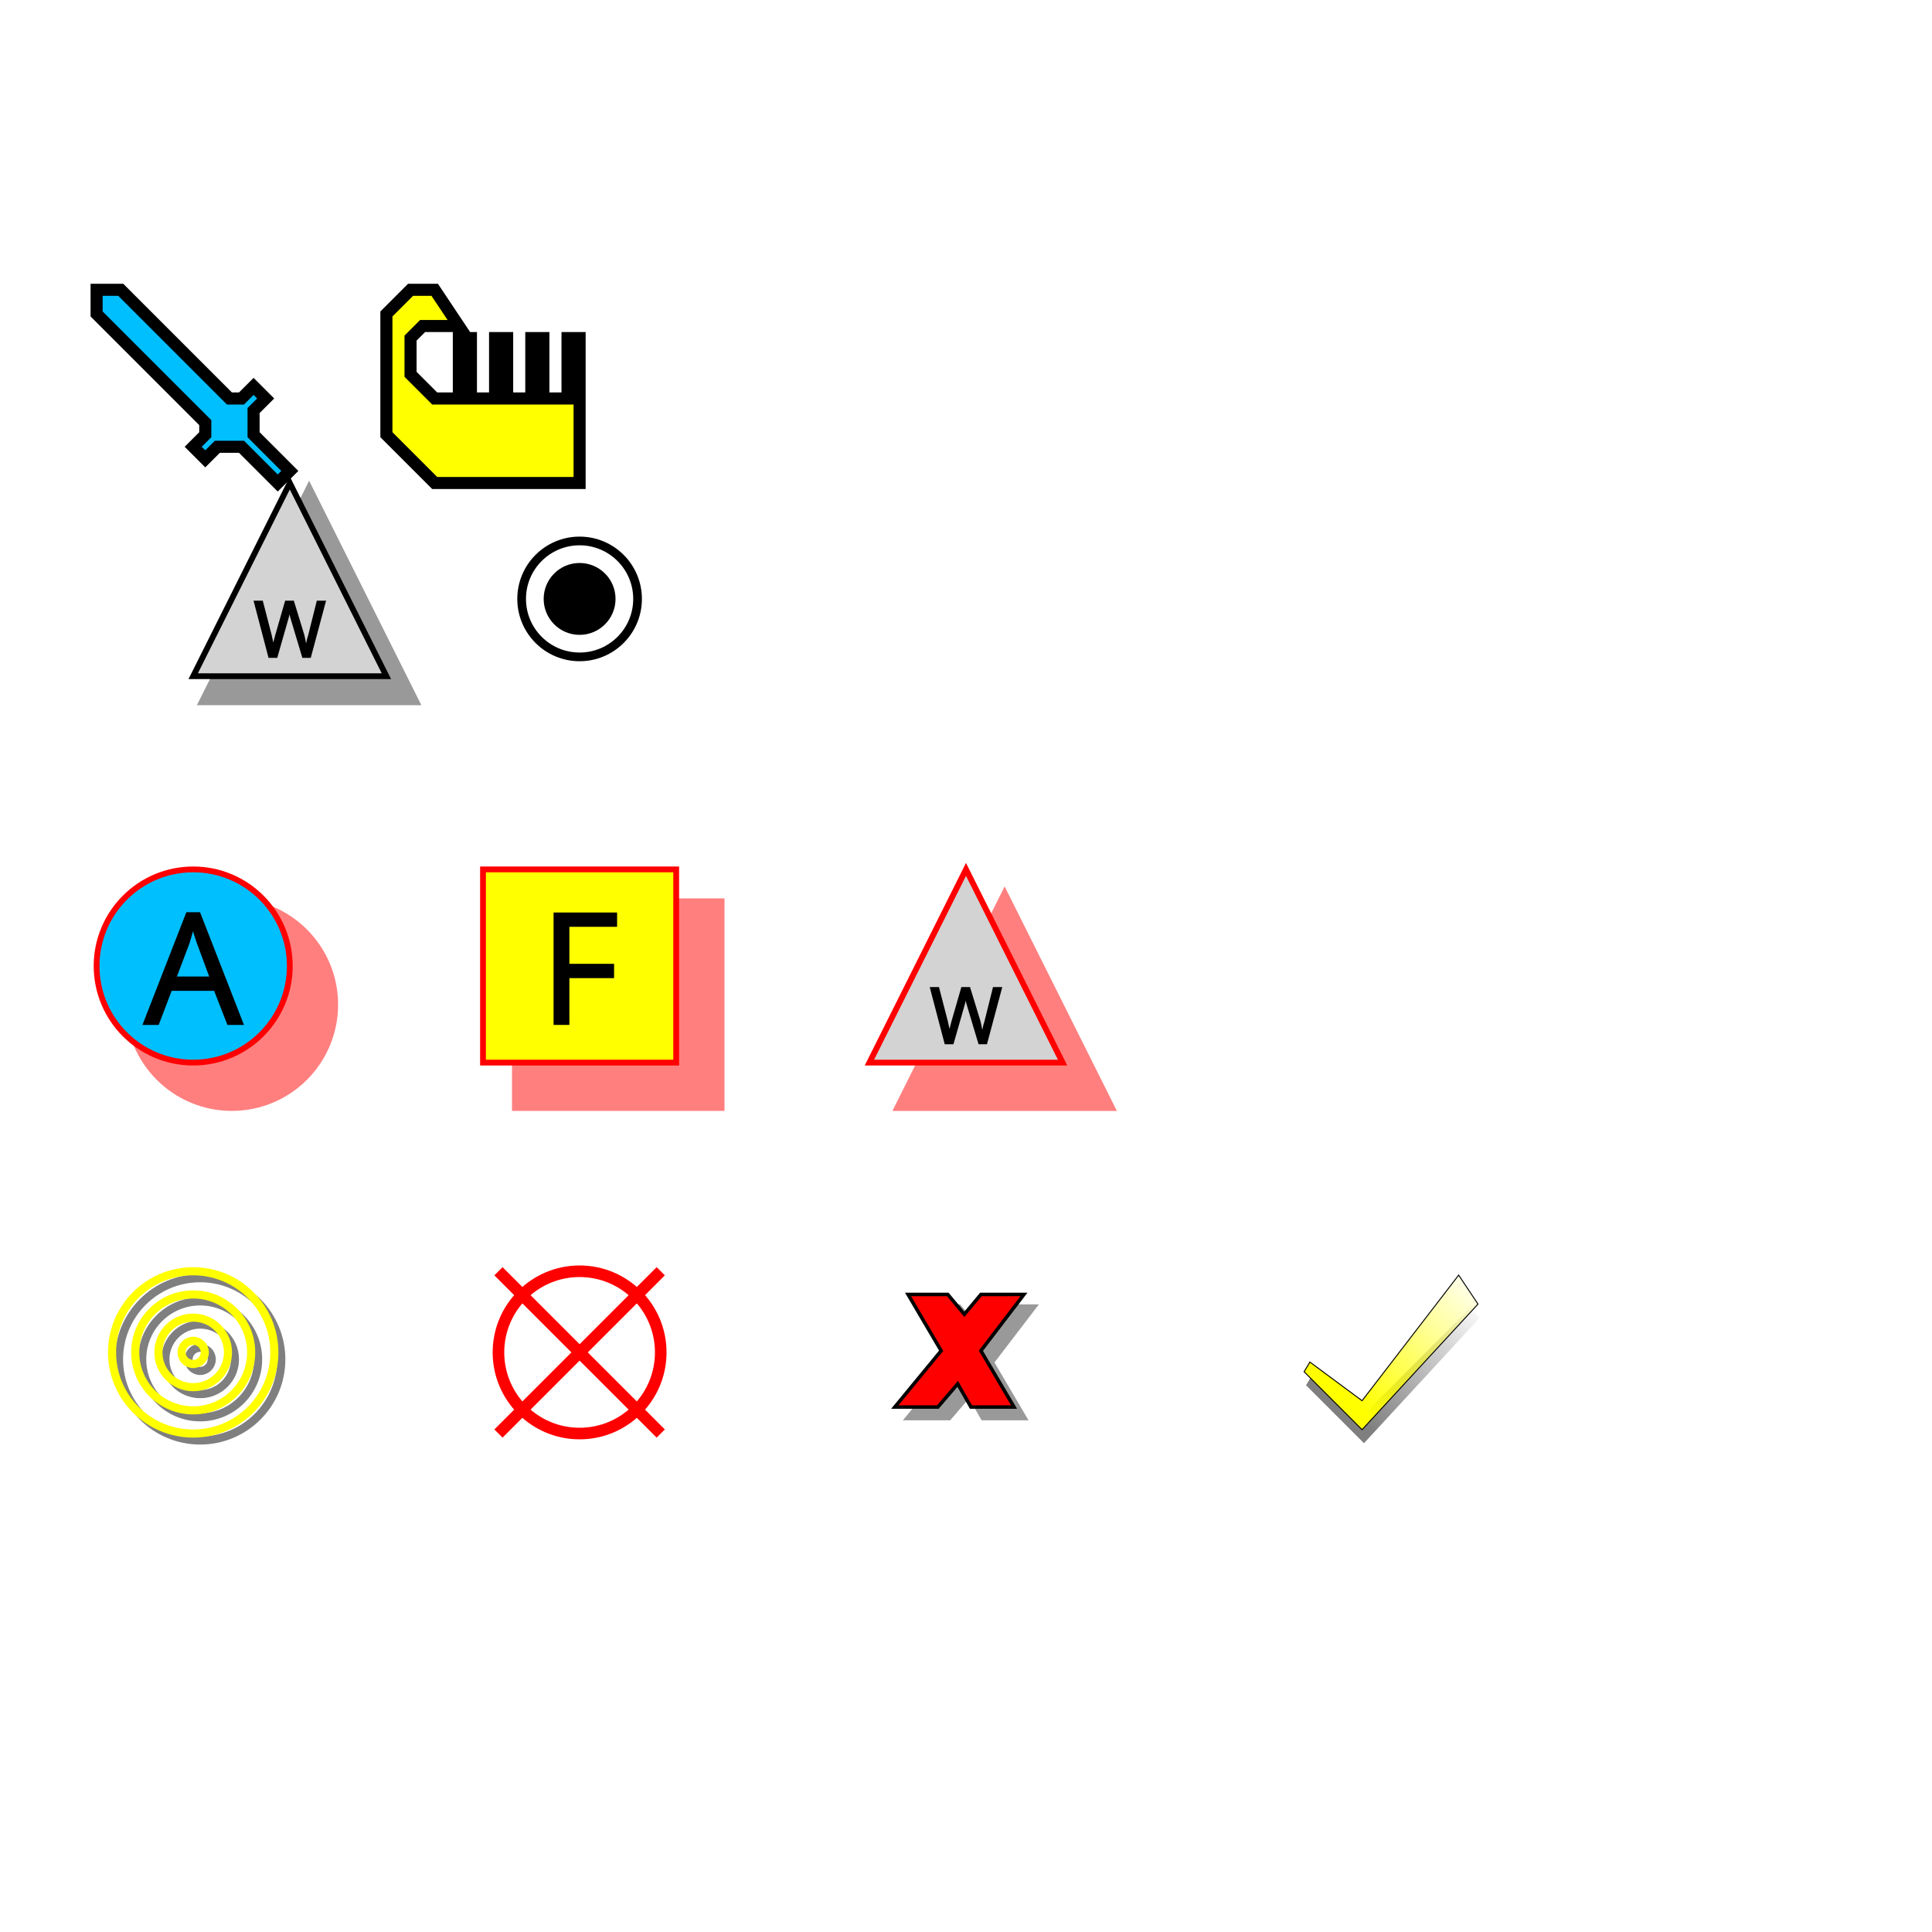
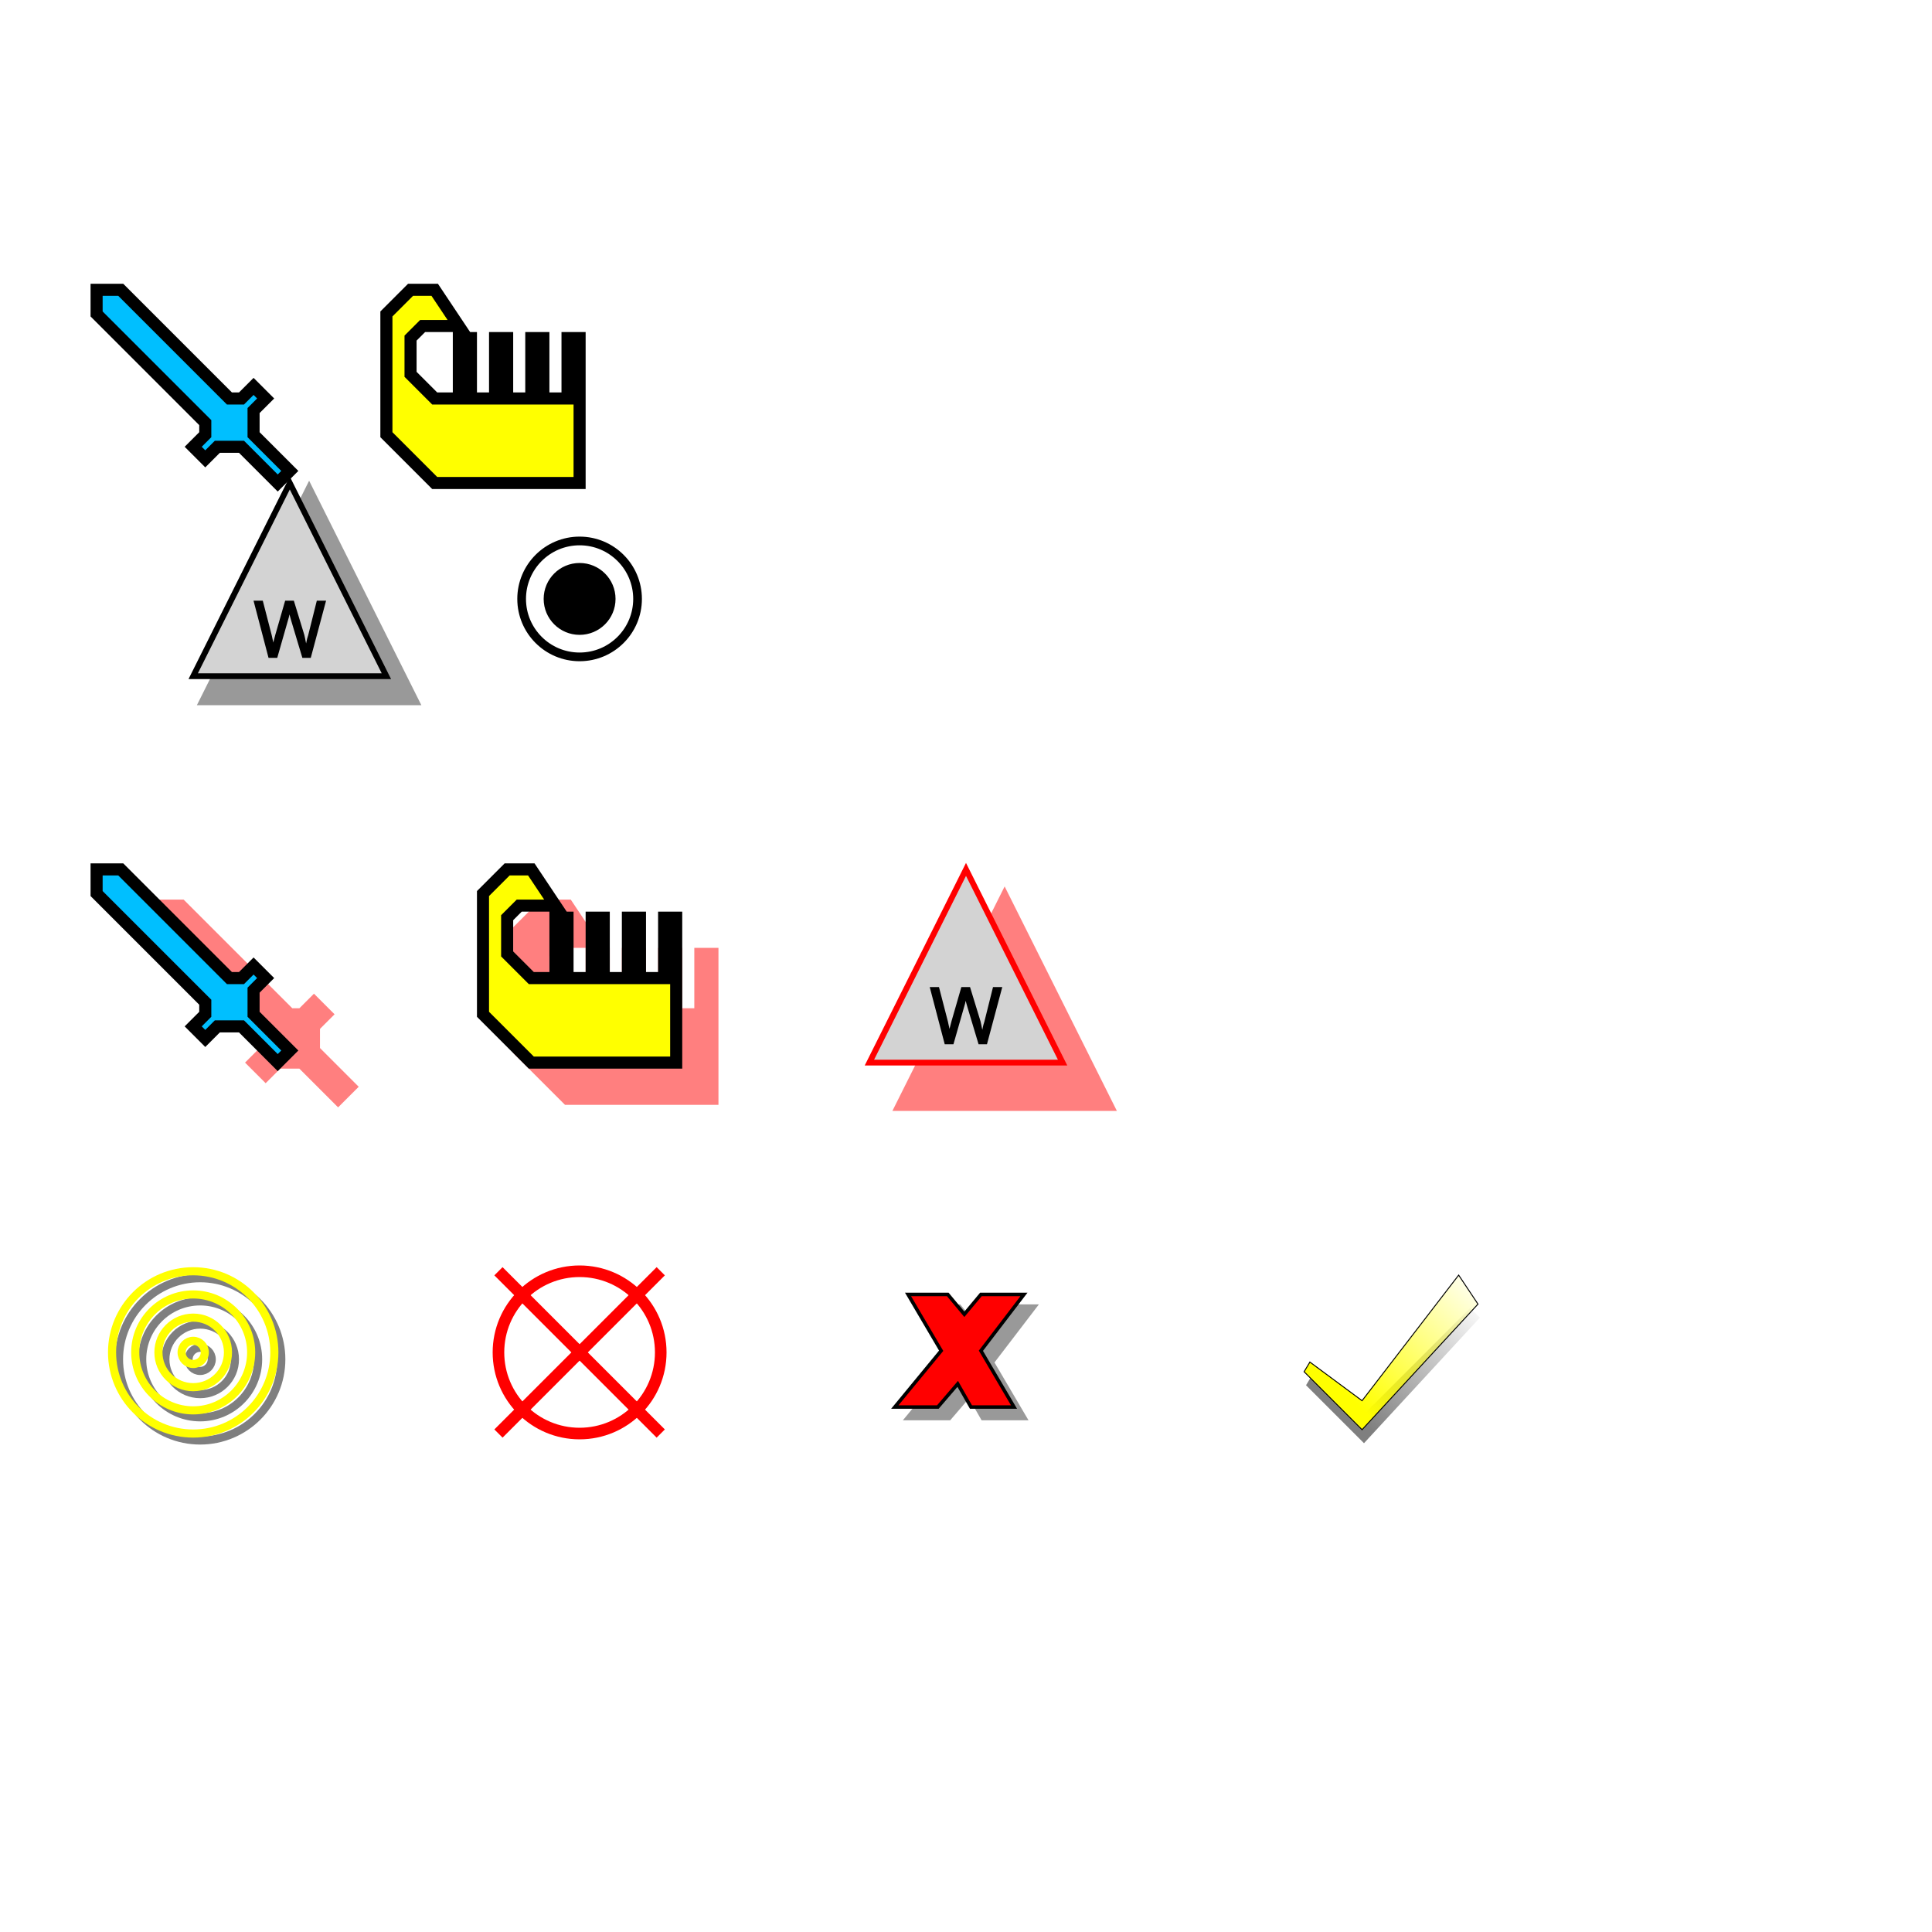
<svg xmlns="http://www.w3.org/2000/svg" xmlns:xlink="http://www.w3.org/1999/xlink" width="500" height="500">
  <defs>
    <style type="text/css">
		
		/* Symbol private styles. Always start with "sym" to avoid name collisions! */
		
		.symBuildShadow 	{fill:none;stroke:black;opacity:0.5;stroke-width:7;}
		.symBuild 		{stroke:yellow;stroke-width:7;fill:none;}
		.symRemove		{stroke:red;stroke-width:1;fill:none;}
		
		.symShadow		{stroke:black;fill:black;stroke-width:1;opacity:0.40;}
		.symDislodgedShadow	{stroke:red;fill:red;stroke-width:1;opacity:0.50;}
		.symBorder		{stroke:black;}
		.symDislodgedBorder	{stroke:red;}
		.symThinBorder		{stroke:black;stroke-width:0.2;}

		
		</style>
    <symbol id="WaivedBuild" viewBox="0 0 100 100" overflow="visible">
      <linearGradient x1="15" y1="100" x2="100" y2="10" id="symWBGradient" gradientUnits="userSpaceOnUse">
        <stop offset="20%" stop-color="yellow" stop-opacity="1" />
        <stop offset="95%" stop-color="yellow" stop-opacity="0" />
      </linearGradient>
      <linearGradient x1="15" y1="100" x2="100" y2="10" id="symShadowWBGradient" gradientUnits="userSpaceOnUse">
        <stop offset="20%" stop-color="black" stop-opacity="0.5" />
        <stop offset="90%" stop-color="black" stop-opacity="0" />
      </linearGradient>
      <g transform="translate(-35,-60)">
        <polygon transform="translate(1,7)" fill="url(#symShadowWBGradient)" points="40,100 100,35 95,30 40,85 13,65 10,70" />
        <polygon stroke="black" stroke-width="0.5" fill="url(#symWBGradient)" points="40,100 100,35 90,20 40,85 13,65 10,70" />
      </g>
    </symbol>
    <symbol id="BuildUnit" viewBox="0 0 100 100" overflow="visible">
      <g transform="translate(-50,-50)">
        <g transform="translate(6,6)" class="symBuildShadow">
          <circle cx="50" cy="50" r="10" />
          <circle cx="50" cy="50" r="30" />
          <circle cx="50" cy="50" r="50" />
          <circle cx="50" cy="50" r="70" />
        </g>
        <g class="symBuild">
          <circle cx="50" cy="50" r="10" />
          <circle cx="50" cy="50" r="30" />
          <circle cx="50" cy="50" r="50" />
          <circle cx="50" cy="50" r="70" />
        </g>
      </g>
    </symbol>
    <symbol id="RemoveUnit" viewBox="0 0 10 10" overflow="visible">
      <g transform="translate(-5,-5)" class="symRemove">
        <circle cx="5" cy="5" r="7" />
        <line x1="-2" y1="-2" x2="12" y2="12" />
        <line x1="-2" y1="12" x2="12" y2="-2" />
      </g>
    </symbol>
    <symbol id="FailedOrder" viewBox="0 0 35 35" overflow="visible">
      <g transform="translate(-17.5,-17.5)">
        <polygon transform="translate(3.5,3.5)" class="symShadow" stroke-width="1" points="0,0 12,0 17,6 22,0 35,0 22,17 32,34 19,34 15,27 9,34 -4,34 10,17" />
        <polygon stroke="black" fill="red" stroke-width="3%" fill-opacity="1" points="0,0 12,0 17,6 22,0 35,0 22,17 32,34 19,34 15,27 9,34 -4,34 10,17" />
      </g>
    </symbol>
    <symbol id="SupplyCenter" viewBox="0 0 10 10" overflow="visible">
      <g transform="translate(-5,-5)">
        <circle cx="5" cy="5" r="3" class="symThinBorder" />
        <circle cx="5" cy="5" r="5" stroke-width="0.75" stroke="black" fill="none" />
      </g>
    </symbol>
    <symbol id="Wing" viewBox="0 0 10 10" overflow="visible">
      <g transform="translate(-5,-5)">
        <path transform="translate(1,1)" class="symShadow" stroke-width="1" d="M 5,0 L 10,10 L 0,10 z" />
        <path stroke-width="3%" class="symBorder" d="M 5,0 L 10,10 L 0,10 z" />
        <text stroke-width="0.1" font-family="sansserif" font-size="4" font-weight="lighter" text-anchor="middle" stroke="black" fill="black" x="5" y="9">W</text>
      </g>
    </symbol>
    <symbol id="Army" viewBox="0 0 16 16" overflow="visible">
      <g transform="translate(-8,-8)">
-         <path transform="translate(0,0)" class="symBorder" stroke-width="1" d="M 0,0 L 2,0 L 11,9 L 12,9 L 13,8 L 14,9 L 13,10 L 13,12 L 16,15 L 15,16 L 12,13 L 10,13 L 9,14 L 8,13 L 9,12 L 9,11 L 0,2 Z" />
+         <path class="symBorder" stroke-width="1" d="M 0,0 L 2,0 L 11,9 L 12,9 L 13,8 L 14,9 L 13,10 L 13,12 L 16,15 L 15,16 L 12,13 L 10,13 L 9,14 L 8,13 L 9,12 L 9,11 L 0,2 Z" />
      </g>
    </symbol>
    <symbol id="Fleet" viewBox="0 0 16 16" overflow="visible">
      <g transform="translate(-8,-8)">
-         <path transform="translate(0,0)" class="symBorder" stroke-width="1" d="M 16,16 L 4,16 L 0,12 L 0,2 L 2,0 L 4,0 L 6,3 L 3,3 L 2,4 L 2,7 L 4,9 L 6,9 L 6,4 L 7,4 L 7,9 L 9,9 L 9,4 L 10,4 L 10,9 L 12,9 L 12,4 L 13,4 L 13,9 L 15,9 L 15,4 L 16,4 Z" />
+         <path class="symBorder" stroke-width="1" d="M 16,16 L 4,16 L 0,12 L 0,2 L 2,0 L 4,0 L 6,3 L 3,3 L 2,4 L 2,7 L 4,9 L 6,9 L 6,4 L 7,4 L 7,9 L 9,9 L 9,4 L 10,4 L 10,9 L 12,9 L 12,4 L 13,4 L 13,9 L 15,9 L 15,4 L 16,4 Z" />
      </g>
    </symbol>
    <symbol id="DislodgedWing" viewBox="0 0 10 10" overflow="visible">
      <g transform="translate(-5,-5)">
        <path transform="translate(2,2)" class="symDislodgedShadow" stroke-width="1" d="M 5,0 L 10,10 L 0,10 z" />
        <path stroke-width="3%" class="symDislodgedBorder" d="M 5,0 L 10,10 L 0,10 z" />
        <text stroke-width="0.1" font-family="sansserif" font-size="4" font-weight="lighter" text-anchor="middle" stroke="black" fill="black" x="5" y="9">W</text>
      </g>
    </symbol>
-     <symbol id="DislodgedArmy" viewBox="0 0 10 10" overflow="visible">
-       <g transform="translate(-5,-5)">
-         <circle cx="70%" cy="70%" r="50%" stroke-width="3%" class="symDislodgedShadow" />
-         <circle cx="50%" cy="50%" r="50%" stroke-width="3%" class="symDislodgedBorder" />
-         <text stroke-width="0.1" font-family="sansserif" font-size="8" font-weight="lighter" text-anchor="middle" baseline-shift="-3" stroke="black" fill="black" x="50%" y="50%">A</text>
-       </g>
+     <symbol id="DislodgedArmy" viewBox="0 0 16 16" overflow="visible">
+       <path transform="translate(-3,-5)" class="symDislodgedShadow" stroke-width="1" d="M 0,0 L 2,0 L 11,9 L 12,9 L 13,8 L 14,9 L 13,10 L 13,12 L 16,15 L 15,16 L 12,13 L 10,13 L 9,14 L 8,13 L 9,12 L 9,11 L 0,2 Z" />
+       <path transform="translate(-8,-8)" class="symBorder" stroke-width="1" d="M 0,0 L 2,0 L 11,9 L 12,9 L 13,8 L 14,9 L 13,10 L 13,12 L 16,15 L 15,16 L 12,13 L 10,13 L 9,14 L 8,13 L 9,12 L 9,11 L 0,2 Z" />
    </symbol>
-     <symbol id="DislodgedFleet" viewBox="0 0 10 10" overflow="visible">
-       <g transform="translate(-5,-5)">
-         <rect x="20%" y="20%" width="100%" height="100%" stroke-width="1" class="symDislodgedShadow" />
-         <rect x="0%" y="0%" width="100%" height="100%" stroke-width="3%" class="symDislodgedBorder" />
-         <text stroke-width="0.1" font-family="sansserif" font-size="8" font-weight="lighter" text-anchor="middle" baseline-shift="-3" stroke="black" fill="black" x="50%" y="50%">F</text>
-       </g>
+     <symbol id="DislodgedFleet" viewBox="0 0 16 16" overflow="visible">
+       <path transform="translate(-5,-5)" class="symDislodgedShadow" stroke-width="1" d="M 16,16 L 4,16 L 0,12 L 0,2 L 2,0 L 4,0 L 6,3 L 3,3 L 2,4 L 2,7 L 4,9 L 6,9 L 6,4 L 7,4 L 7,9 L 9,9 L 9,4 L 10,4 L 10,9 L 12,9 L 12,4 L 13,4 L 13,9 L 15,9 L 15,4 L 16,4 Z" />
+       <path transform="translate(-8,-8)" class="symBorder" stroke-width="1" d="M 16,16 L 4,16 L 0,12 L 0,2 L 2,0 L 4,0 L 6,3 L 3,3 L 2,4 L 2,7 L 4,9 L 6,9 L 6,4 L 7,4 L 7,9 L 9,9 L 9,4 L 10,4 L 10,9 L 12,9 L 12,4 L 13,4 L 13,9 L 15,9 L 15,4 L 16,4 Z" />
    </symbol>
  </defs>
  <g>
    <use fill="deepskyblue" xlink:href="#Army" x="50" y="100" width="50" height="50" />
    <use fill="yellow" xlink:href="#Fleet" x="125" y="100" width="50" height="50" />
    <use fill="lightgray" xlink:href="#Wing" x="75" y="150" width="50" height="50" />
    <use fill="black" stroke="black" xlink:href="#SupplyCenter" x="150" y="155" width="30" height="30" />
    <use fill="deepskyblue" xlink:href="#DislodgedArmy" x="50" y="250" width="50" height="50" />
    <use fill="yellow" xlink:href="#DislodgedFleet" x="150" y="250" width="50" height="50" />
    <use fill="lightgray" xlink:href="#DislodgedWing" x="250" y="250" width="50" height="50" />
    <use xlink:href="#BuildUnit" x="50" y="350" width="30" height="30" />
    <use xlink:href="#RemoveUnit" x="150" y="350" width="30" height="30" />
    <use xlink:href="#FailedOrder" x="250" y="350" width="30" height="30" />
    <use xlink:href="#WaivedBuild" x="350" y="350" width="50" height="50" />
  </g>
</svg>
